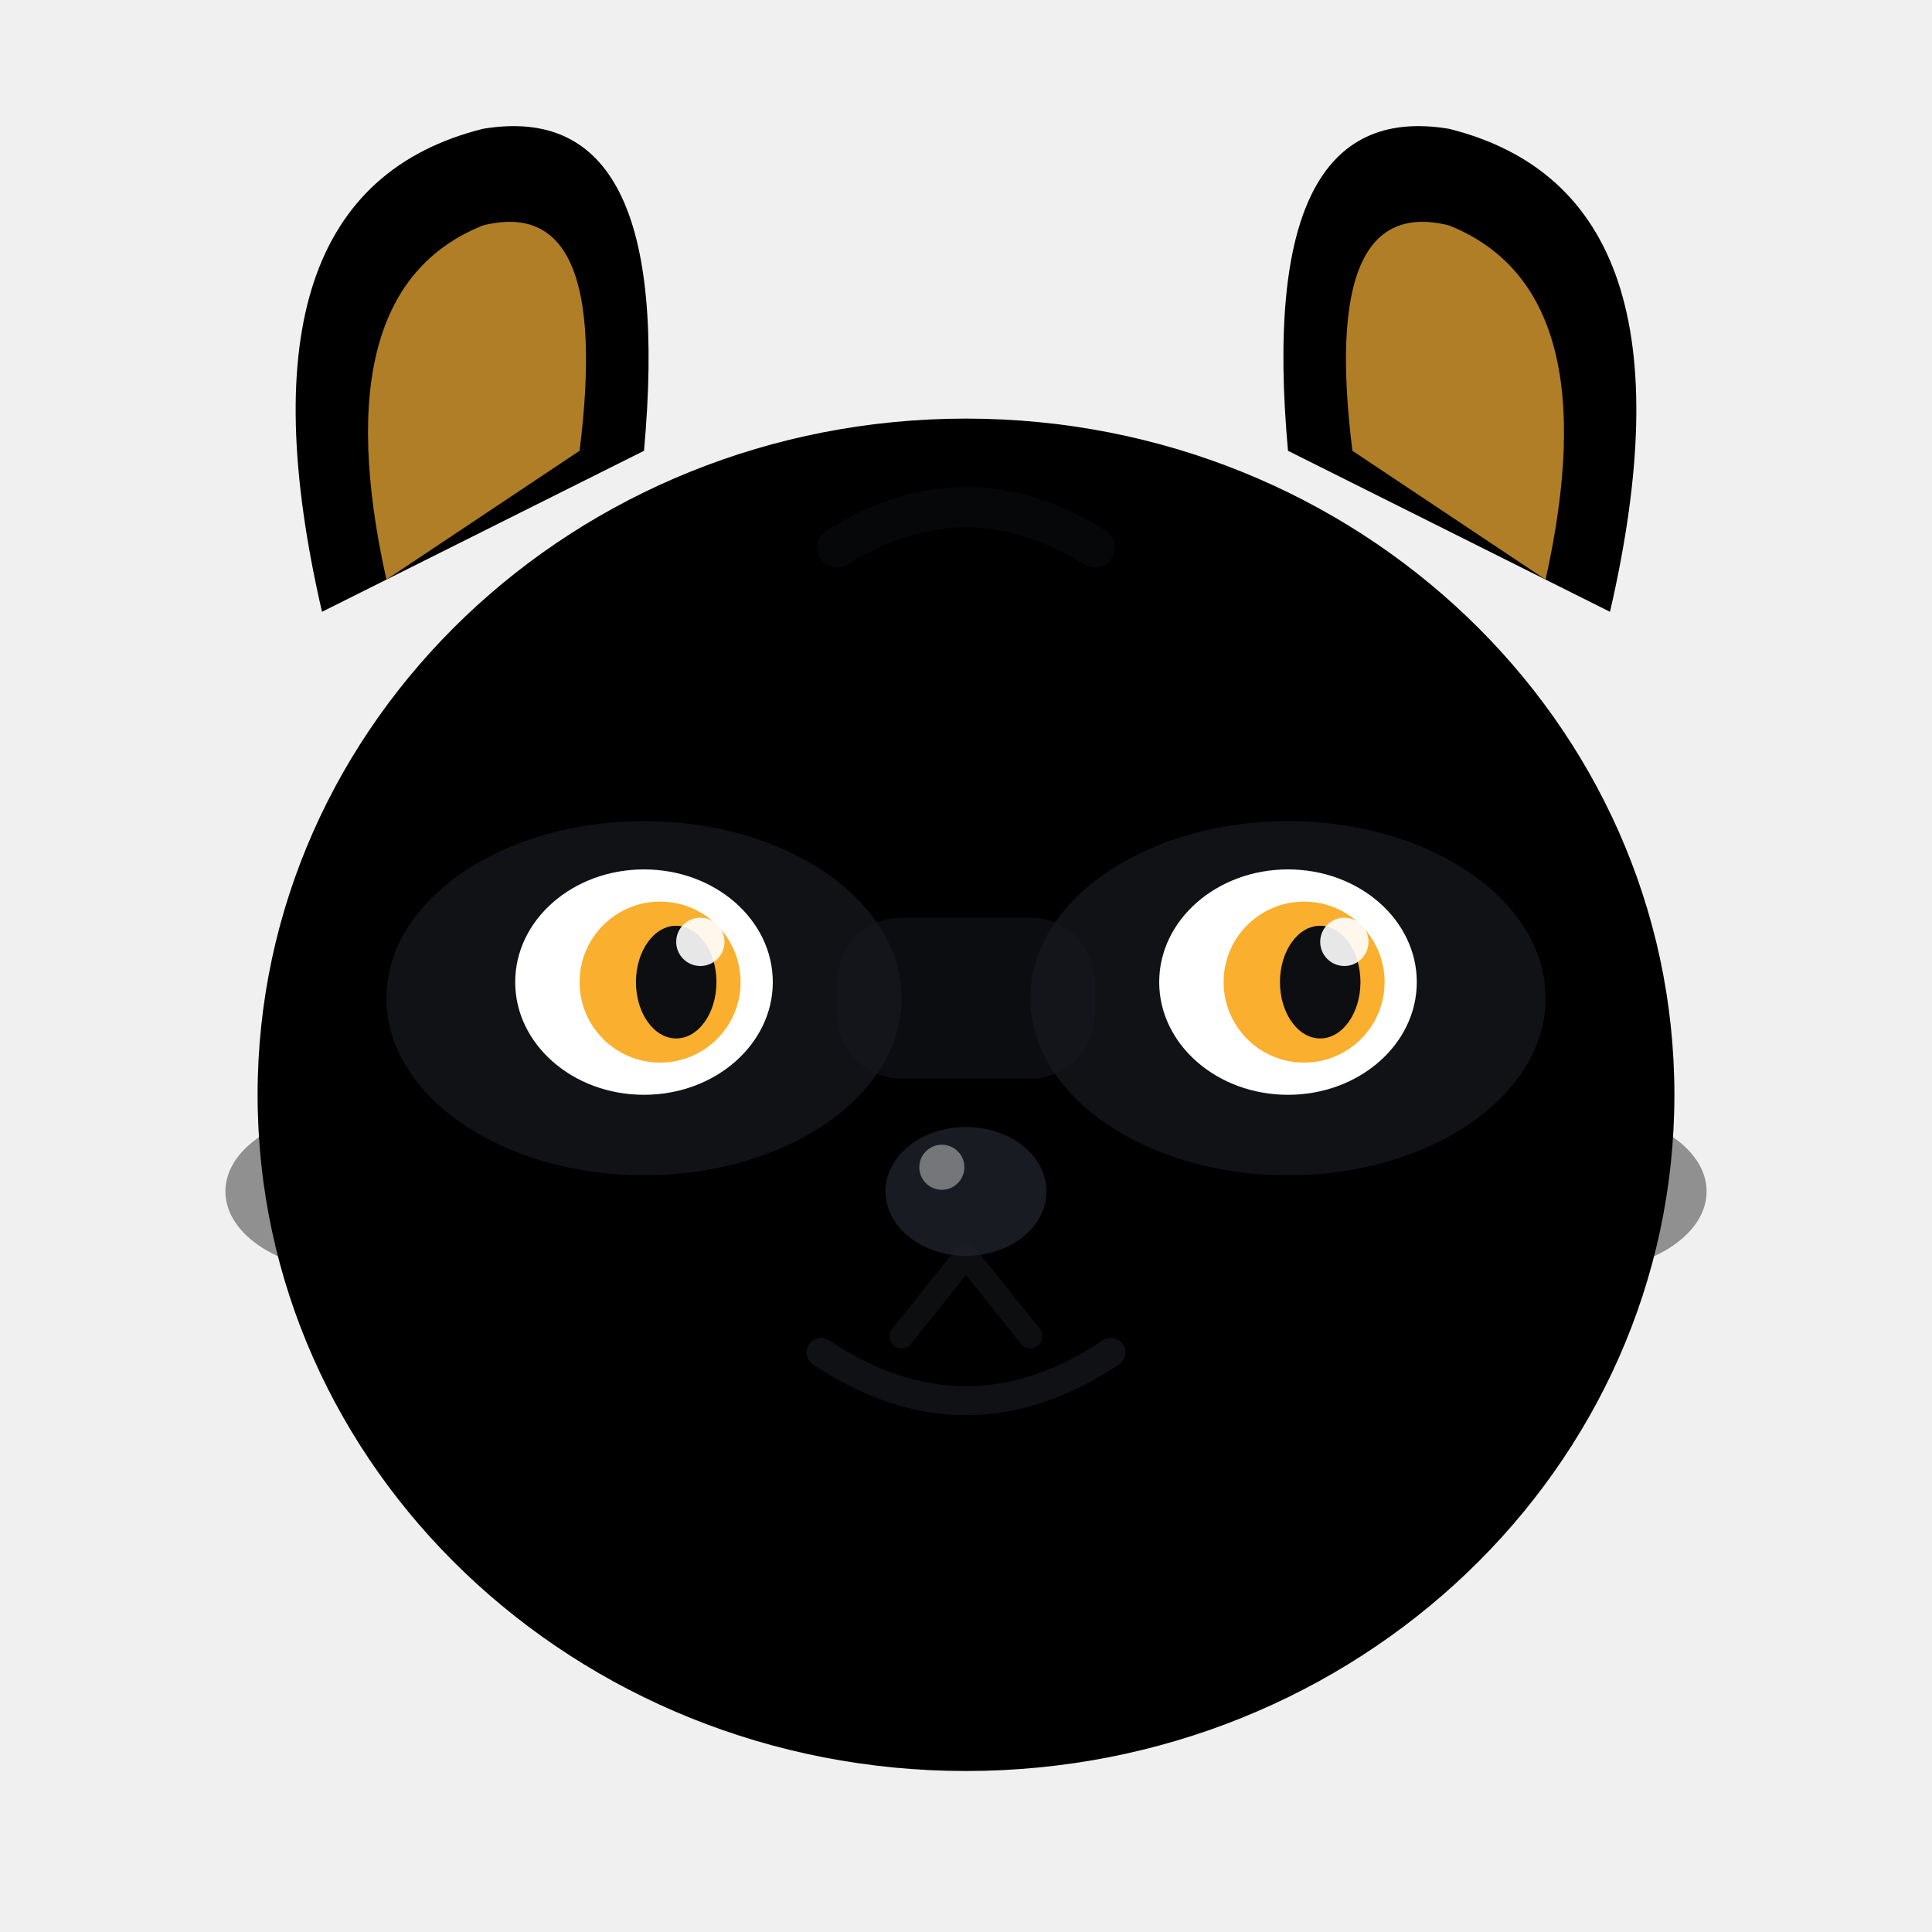
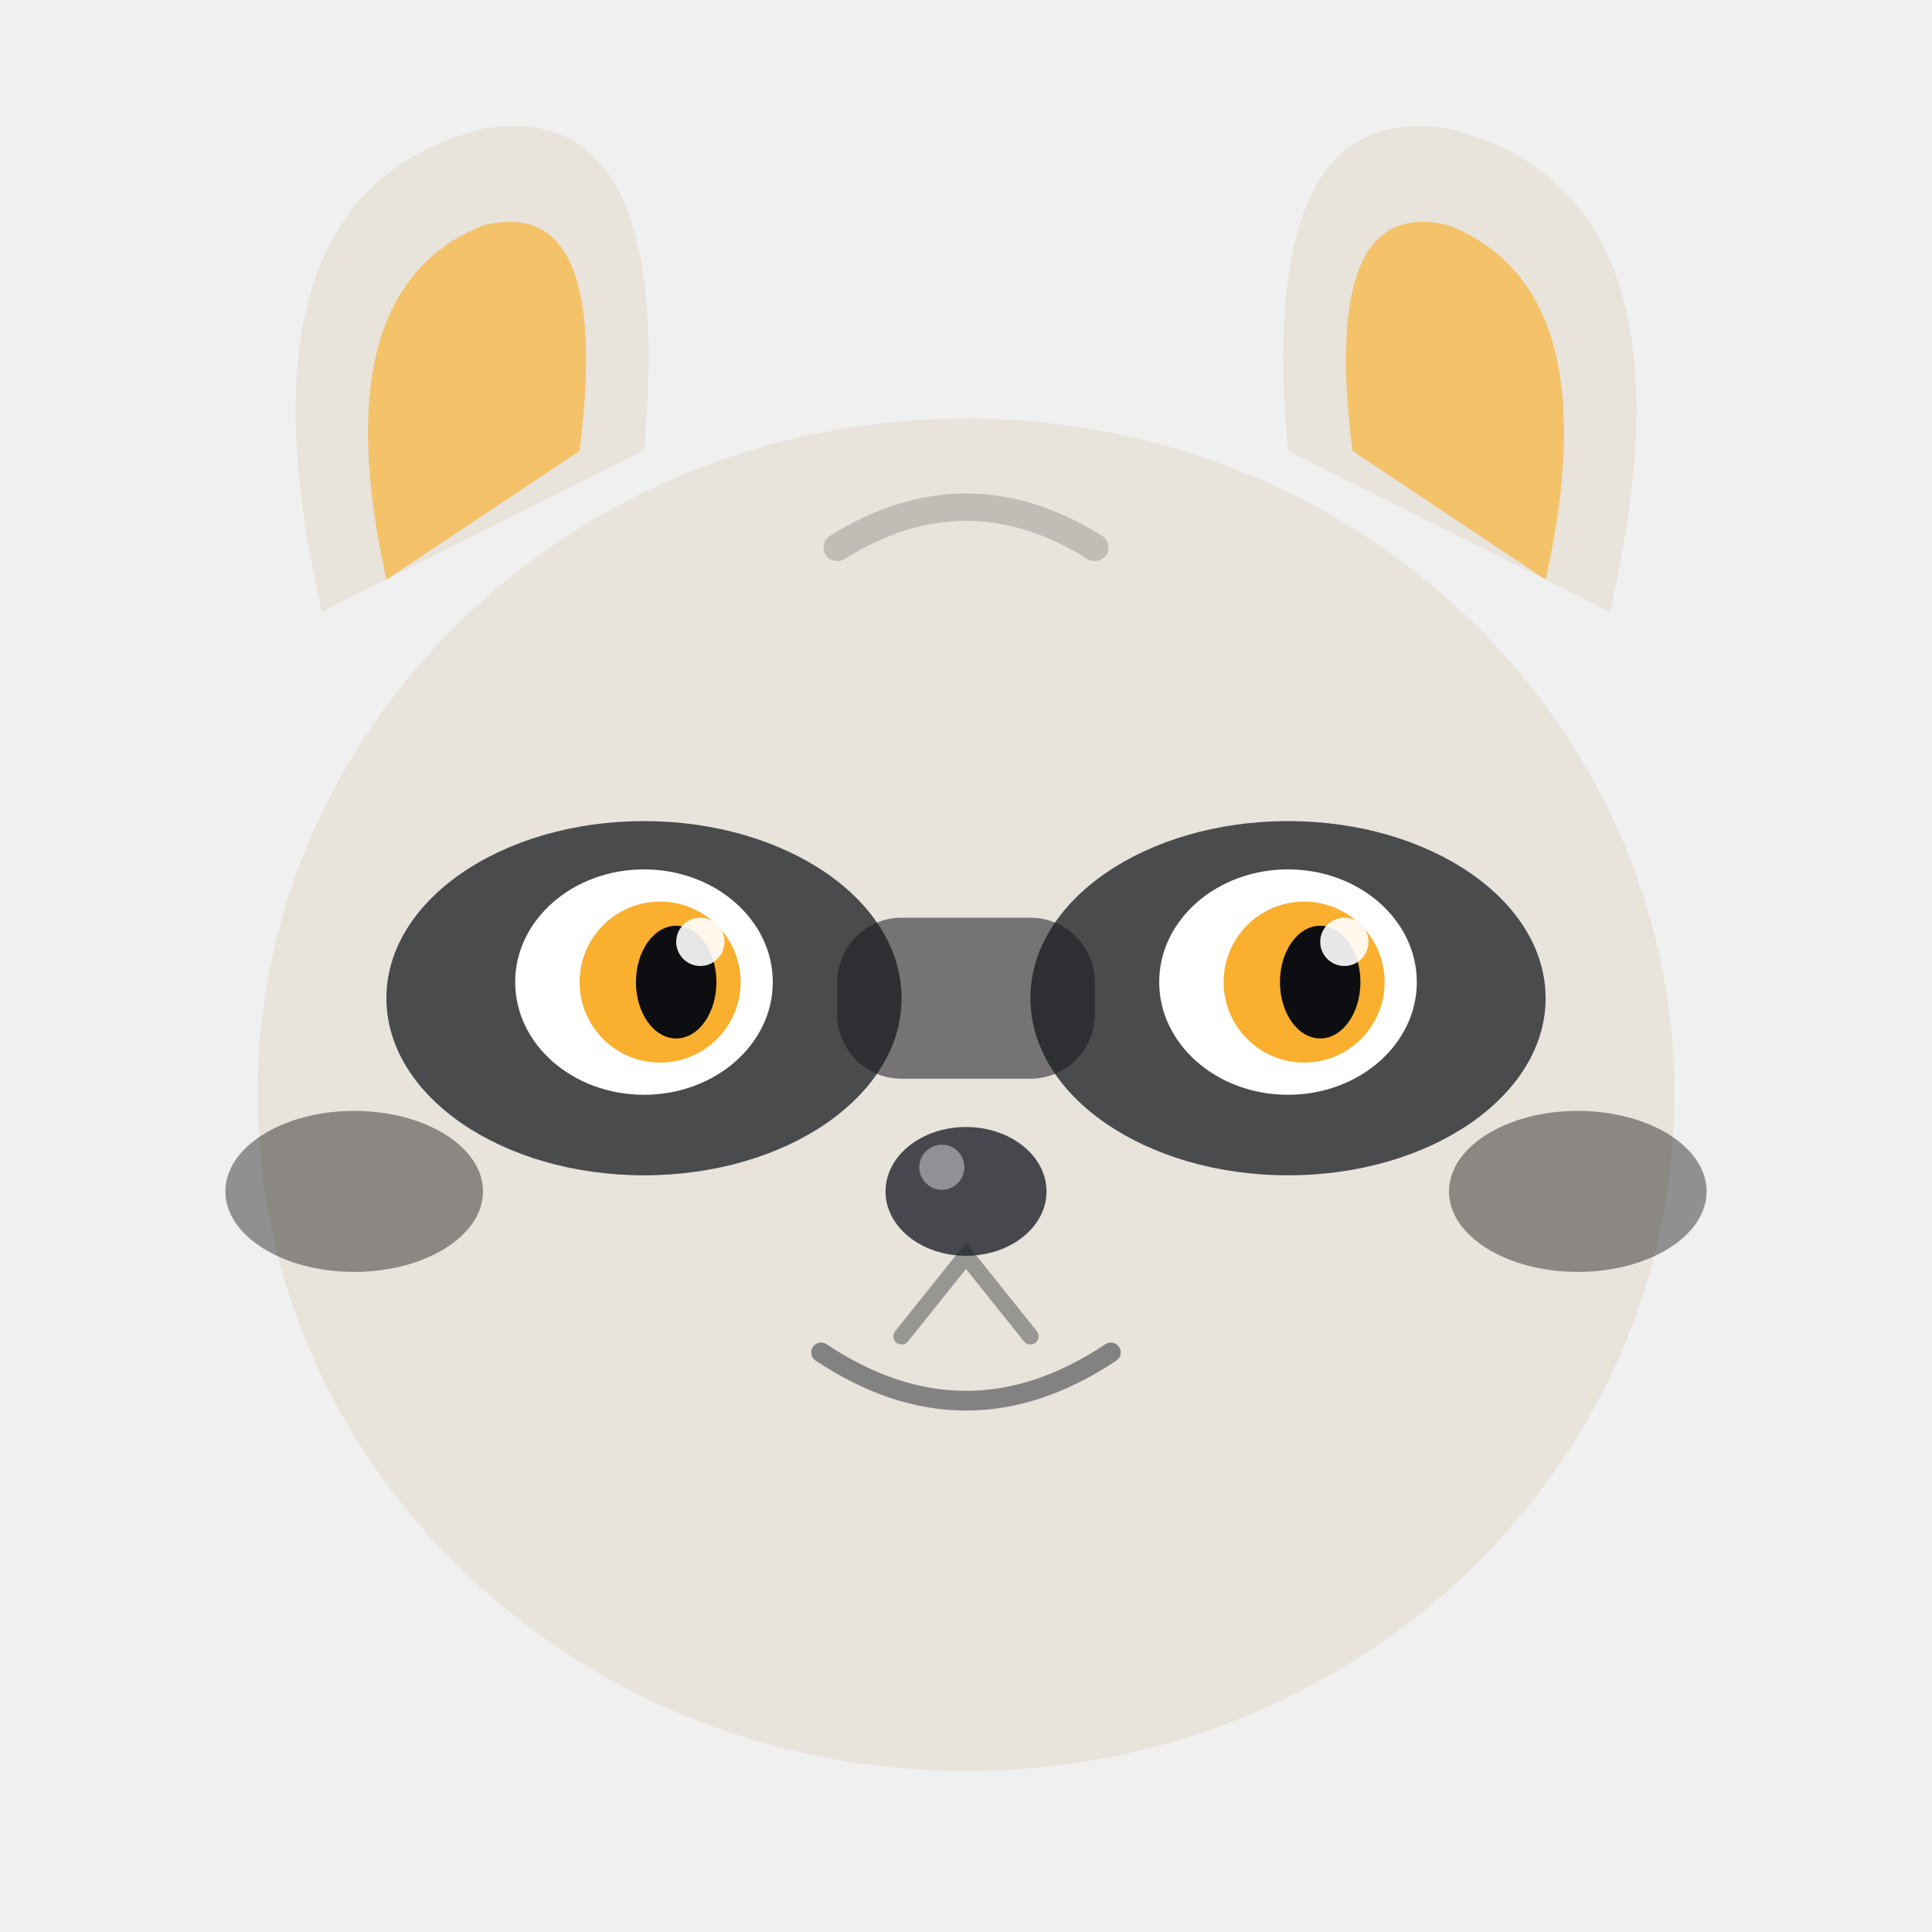
- <svg xmlns="http://www.w3.org/2000/svg" width="34" height="34" viewBox="0 0 120 120" fill="none" style="display: block; position: relative; z-index: 1;">
-   <path d="M 20 38 Q 14 12 30 8 Q 42 6 40 28 Z" fill="currentColor" />
-   <path d="M 24 36 Q 20 18 30 14 Q 38 12 36 28 Z" fill="hsl(38 95% 60%)" opacity="0.7" />
-   <path d="M 100 38 Q 106 12 90 8 Q 78 6 80 28 Z" fill="currentColor" />
-   <path d="M 96 36 Q 100 18 90 14 Q 82 12 84 28 Z" fill="hsl(38 95% 60%)" opacity="0.7" />
-   <ellipse cx="60" cy="68" rx="44" ry="42" fill="currentColor" />
-   <ellipse cx="40" cy="62" rx="16" ry="11" fill="hsl(220 16% 10%)" opacity="0.75" />
-   <ellipse cx="80" cy="62" rx="16" ry="11" fill="hsl(220 16% 10%)" opacity="0.75" />
-   <rect x="52" y="57" width="16" height="10" fill="hsl(220 16% 10%)" opacity="0.55" rx="4" />
-   <ellipse cx="40" cy="61" rx="8" ry="7" fill="white" />
-   <ellipse cx="80" cy="61" rx="8" ry="7" fill="white" />
-   <circle cx="41" cy="61" r="5" fill="hsl(38 95% 58%)" />
-   <circle cx="81" cy="61" r="5" fill="hsl(38 95% 58%)" />
-   <ellipse cx="42" cy="61" rx="2.5" ry="3.5" fill="hsl(220 16% 6%)" />
-   <ellipse cx="82" cy="61" rx="2.5" ry="3.5" fill="hsl(220 16% 6%)" />
-   <circle cx="43.5" cy="58.5" r="1.5" fill="white" opacity="0.9" />
-   <circle cx="83.5" cy="58.5" r="1.5" fill="white" opacity="0.9" />
-   <ellipse cx="60" cy="74" rx="5" ry="4" fill="hsl(220 16% 14%)" opacity="0.8" />
-   <circle cx="58.5" cy="72.5" r="1.4" fill="white" opacity="0.4" />
-   <path d="M 60 78 L 56 83 M 60 78 L 64 83" stroke="hsl(220 16% 14%)" stroke-width="1.5" stroke-linecap="round" opacity="0.4" />
-   <path d="M 51 84 Q 60 90 69 84" stroke="hsl(220 16% 14%)" stroke-width="1.8" stroke-linecap="round" fill="none" opacity="0.5" />
-   <ellipse cx="22" cy="74" rx="8" ry="5" fill="currentColor" opacity="0.4" />
-   <ellipse cx="98" cy="74" rx="8" ry="5" fill="currentColor" opacity="0.4" />
-   <path d="M 52 34 Q 60 29 68 34" stroke="hsl(220 16% 14%)" stroke-width="2.5" stroke-linecap="round" opacity="0.2" fill="none" />
+ <svg xmlns="http://www.w3.org/2000/svg" width="50" height="50" viewBox="0 0 50 50" fill="none">
+   <path d="M8.333 15.833C6.667 8.611 8.055 4.444 12.5 3.333C15.833 2.778 17.222 5.555 16.666 11.666L8.333 15.833Z" fill="#E8E3DB" />
+   <path opacity="0.7" d="M10 15.001C8.889 10.001 9.722 6.945 12.5 5.834C14.722 5.278 15.555 7.223 15 11.667L10 15.001Z" fill="#FAB338" />
+   <path d="M41.666 15.833C43.333 8.611 41.944 4.444 37.5 3.333C34.166 2.778 32.777 5.555 33.333 11.666L41.666 15.833Z" fill="#E8E3DB" />
+   <path opacity="0.7" d="M40 15.001C41.111 10.001 40.278 6.945 37.5 5.834C35.278 5.278 34.444 7.223 35 11.667L40 15.001Z" fill="#FAB338" />
+   <path d="M25 45.833C35.126 45.833 43.334 37.998 43.334 28.333C43.334 18.668 35.126 10.833 25 10.833C14.875 10.833 6.667 18.668 6.667 28.333C6.667 37.998 14.875 45.833 25 45.833Z" fill="#E8E3DB" />
+   <path opacity="0.75" d="M16.667 30.417C20.349 30.417 23.333 28.365 23.333 25.833C23.333 23.302 20.349 21.25 16.667 21.25C12.985 21.25 10 23.302 10 25.833C10 28.365 12.985 30.417 16.667 30.417Z" fill="#15181E" />
+   <path opacity="0.75" d="M33.334 30.417C37.016 30.417 40 28.365 40 25.833C40 23.302 37.016 21.25 33.334 21.25C29.652 21.25 26.667 23.302 26.667 25.833C26.667 28.365 29.652 30.417 33.334 30.417Z" fill="#15181E" />
+   <path opacity="0.55" d="M26.667 23.75H23.334C22.413 23.75 21.667 24.496 21.667 25.417V26.25C21.667 27.171 22.413 27.917 23.334 27.917H26.667C27.587 27.917 28.334 27.171 28.334 26.25V25.417C28.334 24.496 27.587 23.75 26.667 23.75Z" fill="#15181E" />
+   <path d="M16.666 28.333C18.507 28.333 20 27.027 20 25.417C20 23.806 18.507 22.5 16.666 22.5C14.825 22.5 13.333 23.806 13.333 25.417C13.333 27.027 14.825 28.333 16.666 28.333Z" fill="white" />
+   <path d="M33.333 28.333C35.174 28.333 36.667 27.027 36.667 25.417C36.667 23.806 35.174 22.5 33.333 22.5C31.492 22.5 30 23.806 30 25.417C30 27.027 31.492 28.333 33.333 28.333Z" fill="white" />
+   <path d="M17.083 27.5C18.234 27.5 19.167 26.567 19.167 25.416C19.167 24.266 18.234 23.333 17.083 23.333C15.933 23.333 15 24.266 15 25.416C15 26.567 15.933 27.5 17.083 27.5Z" fill="#FAAF2E" />
+   <path d="M33.75 27.5C34.901 27.5 35.834 26.567 35.834 25.416C35.834 24.266 34.901 23.333 33.75 23.333C32.6 23.333 31.667 24.266 31.667 25.416C31.667 26.567 32.6 27.5 33.75 27.5Z" fill="#FAAF2E" />
+   <path d="M17.5 26.875C18.075 26.875 18.541 26.222 18.541 25.416C18.541 24.611 18.075 23.958 17.5 23.958C16.924 23.958 16.458 24.611 16.458 25.416C16.458 26.222 16.924 26.875 17.5 26.875Z" fill="#0D0E12" />
+   <path d="M34.167 26.875C34.742 26.875 35.208 26.222 35.208 25.416C35.208 24.611 34.742 23.958 34.167 23.958C33.591 23.958 33.125 24.611 33.125 25.416C33.125 26.222 33.591 26.875 34.167 26.875Z" fill="#0D0E12" />
+   <path opacity="0.9" d="M18.125 25C18.47 25 18.75 24.72 18.75 24.375C18.75 24.03 18.47 23.75 18.125 23.75C17.78 23.75 17.5 24.03 17.5 24.375C17.5 24.72 17.78 25 18.125 25Z" fill="white" />
+   <path opacity="0.9" d="M34.792 25C35.137 25 35.417 24.72 35.417 24.375C35.417 24.03 35.137 23.75 34.792 23.75C34.447 23.75 34.167 24.03 34.167 24.375C34.167 24.72 34.447 25 34.792 25Z" fill="white" />
+   <path opacity="0.8" d="M25 32.5C26.151 32.5 27.084 31.754 27.084 30.834C27.084 29.913 26.151 29.167 25 29.167C23.85 29.167 22.917 29.913 22.917 30.834C22.917 31.754 23.85 32.5 25 32.5Z" fill="#1E2229" />
+   <path opacity="0.4" d="M24.375 30.792C24.698 30.792 24.959 30.53 24.959 30.208C24.959 29.886 24.698 29.625 24.375 29.625C24.053 29.625 23.792 29.886 23.792 30.208C23.792 30.53 24.053 30.792 24.375 30.792Z" fill="white" />
+   <path opacity="0.4" d="M23.333 34.583L25 32.5L26.666 34.583" stroke="#1E2229" stroke-width="0.425" stroke-linecap="round" />
+   <path opacity="0.5" d="M21.25 35C23.75 36.667 26.25 36.667 28.75 35" stroke="#1E2229" stroke-width="0.51" stroke-linecap="round" />
+   <path opacity="0.4" d="M9.166 32.917C11.007 32.917 12.5 31.984 12.5 30.833C12.5 29.683 11.007 28.75 9.166 28.75C7.325 28.75 5.833 29.683 5.833 30.833C5.833 31.984 7.325 32.917 9.166 32.917Z" fill="black" />
+   <path opacity="0.4" d="M40.833 32.917C42.674 32.917 44.167 31.984 44.167 30.833C44.167 29.683 42.674 28.75 40.833 28.75C38.992 28.75 37.5 29.683 37.5 30.833C37.5 31.984 38.992 32.917 40.833 32.917Z" fill="black" />
+   <path opacity="0.2" d="M21.667 14.167C23.889 12.778 26.111 12.778 28.334 14.167" stroke="#1E2229" stroke-width="0.708" stroke-linecap="round" />
</svg>
